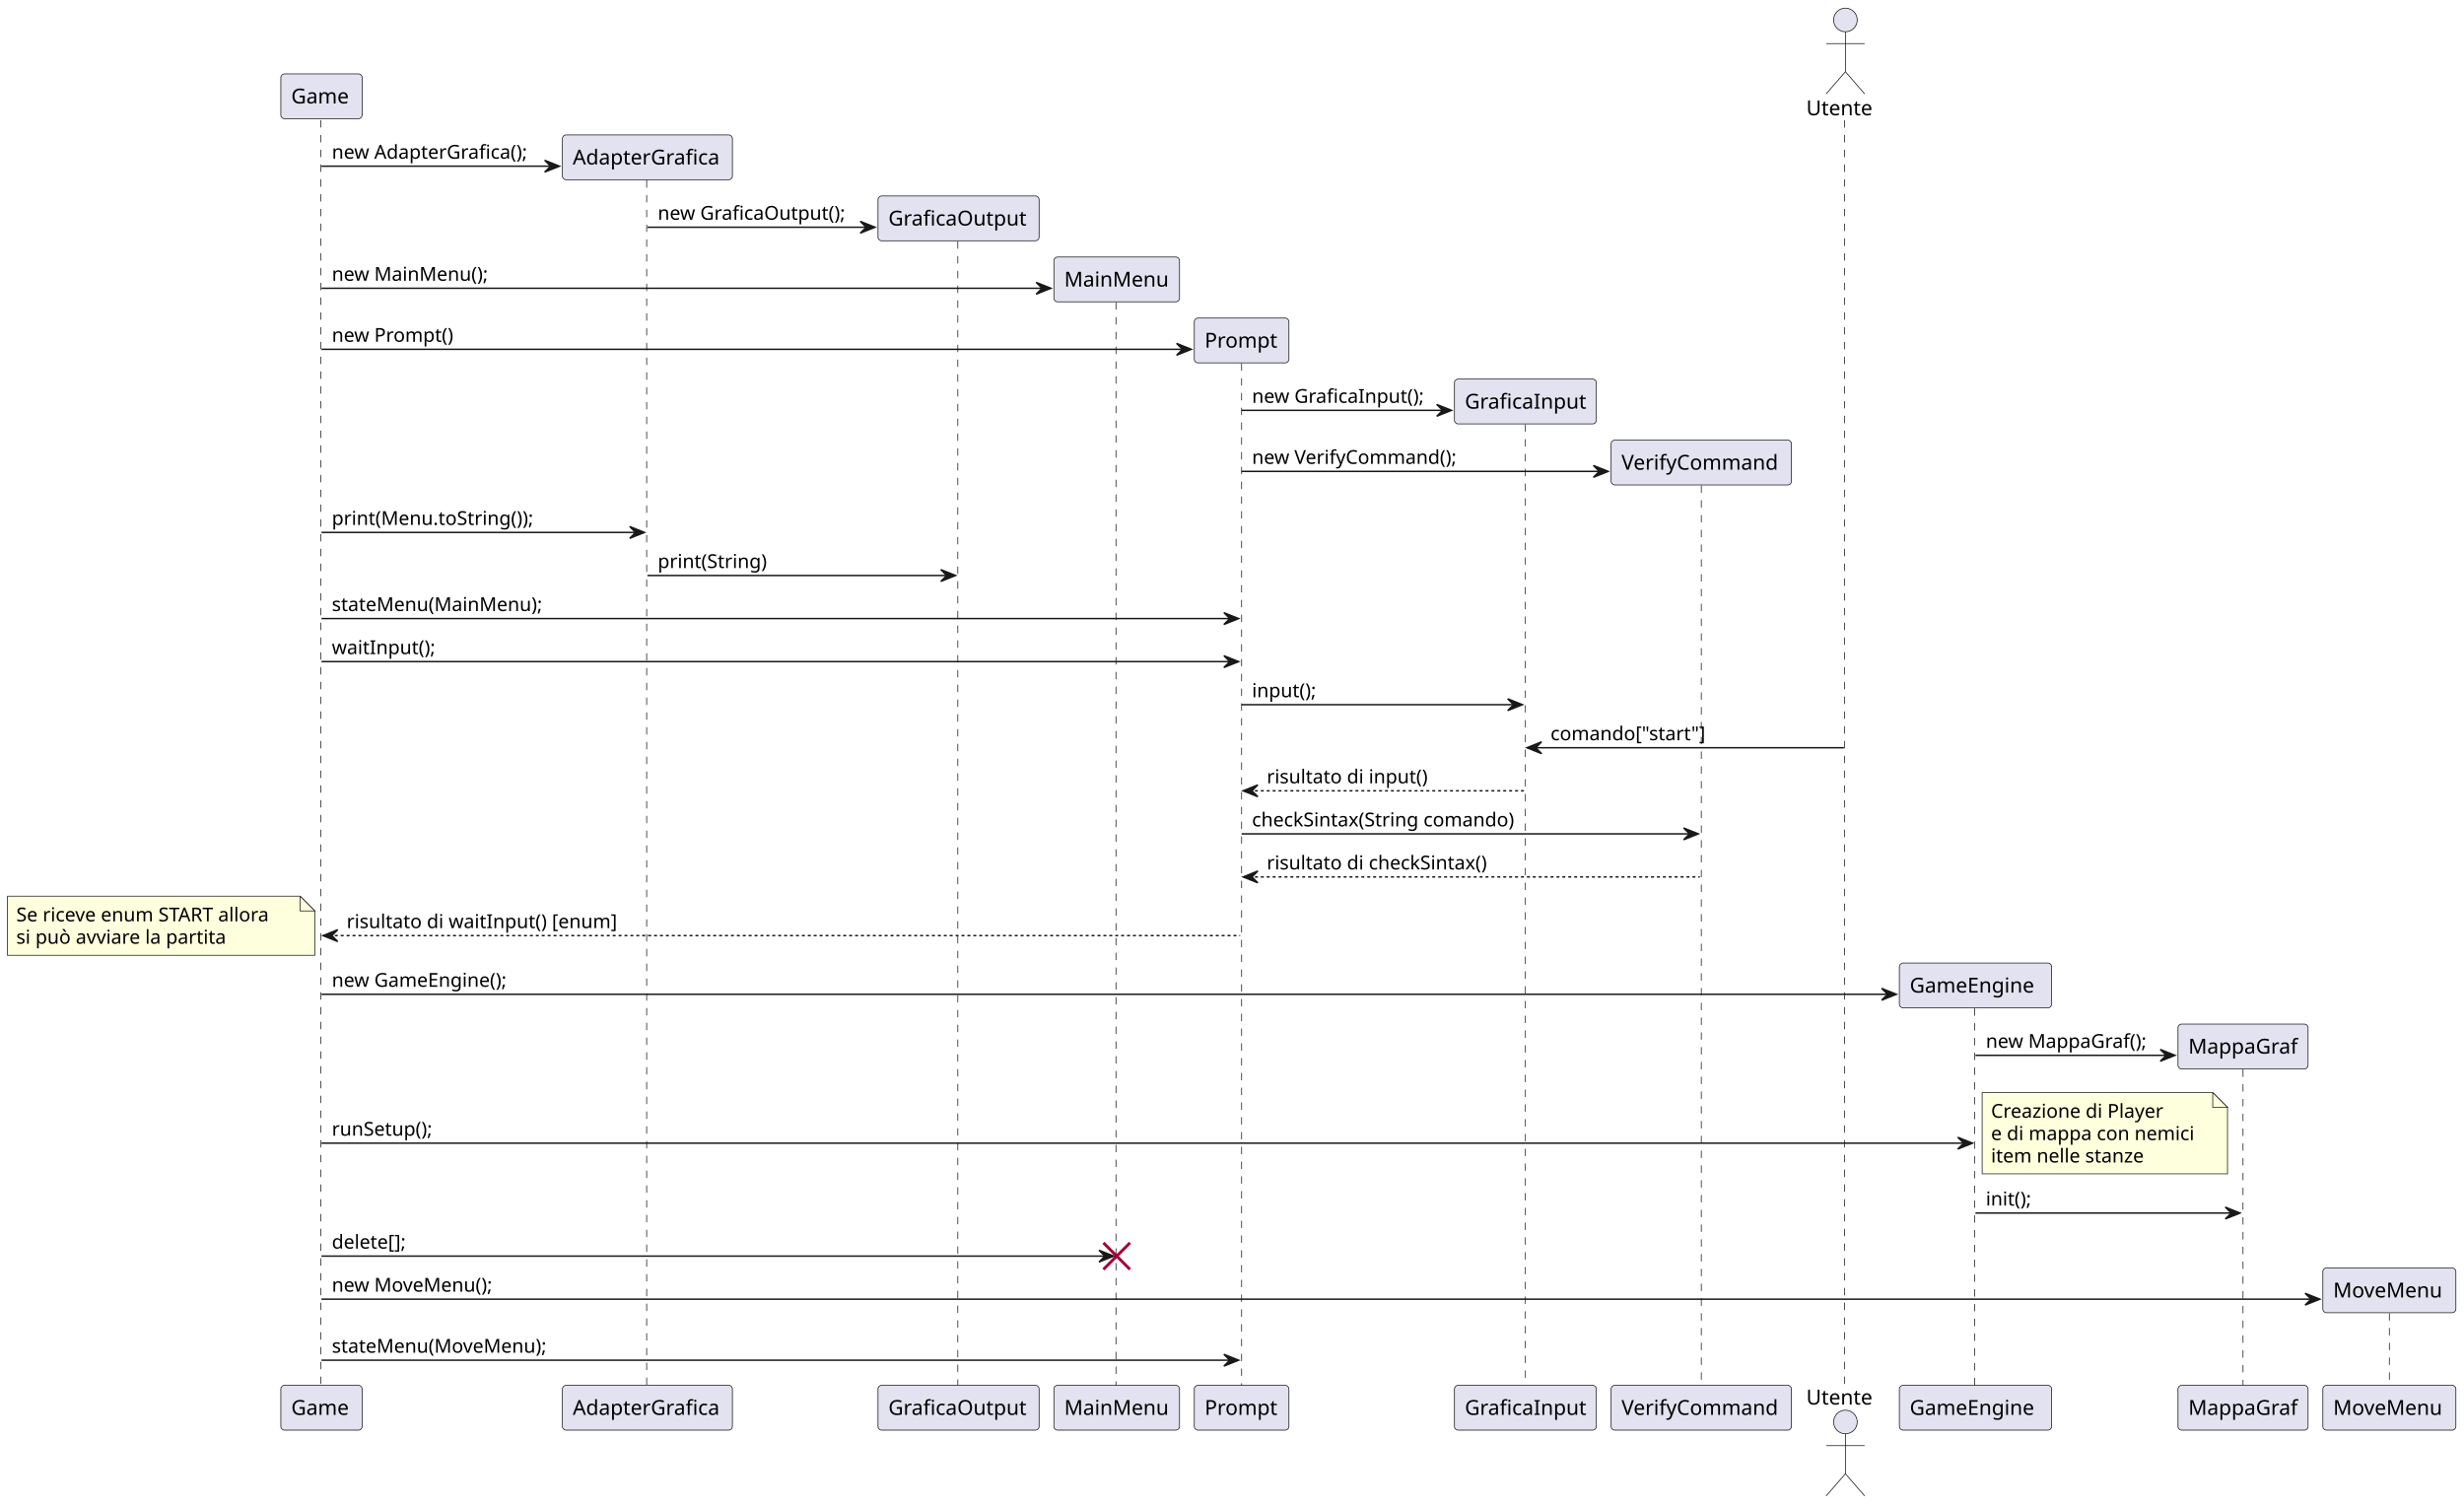
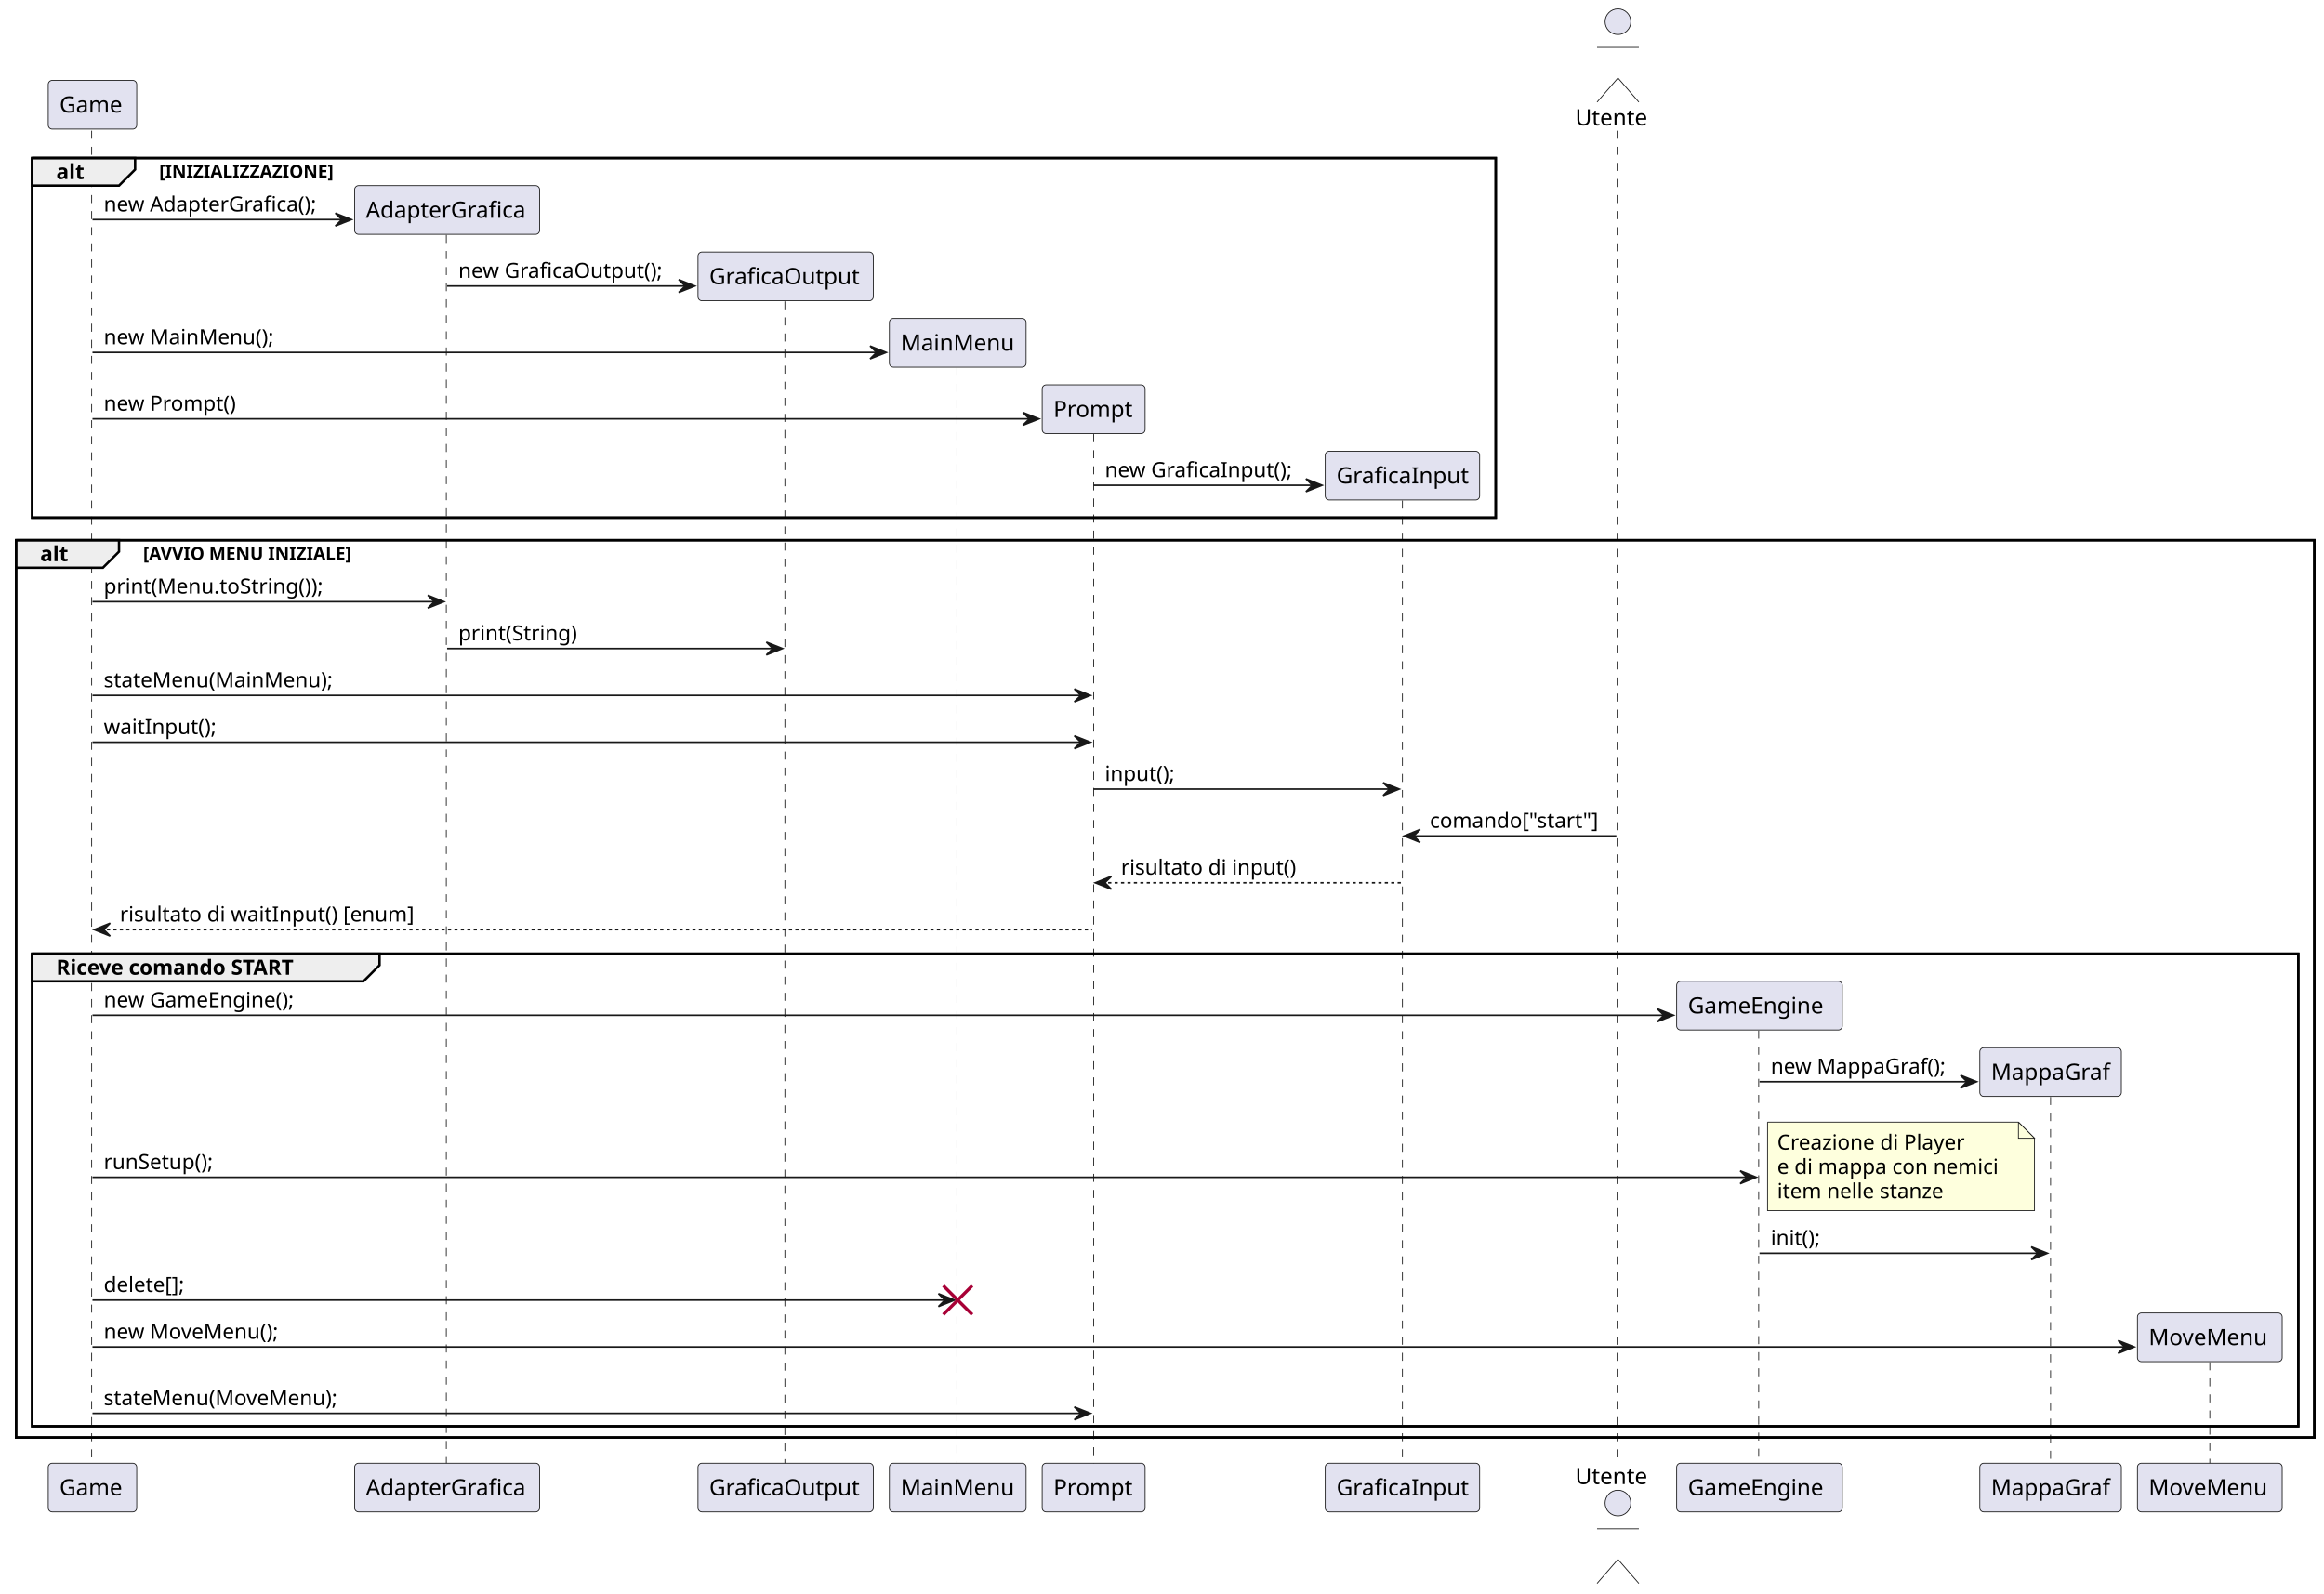
- <svg xmlns="http://www.w3.org/2000/svg" contentStyleType="text/css" height="1019px" preserveAspectRatio="none" style="width:1667px;height:1019px;background:#FFFFFF;" version="1.1" viewBox="0 0 1667 1019" width="1667px" zoomAndPan="magnify">
+ <svg xmlns="http://www.w3.org/2000/svg" contentStyleType="text/css" height="991px" preserveAspectRatio="none" style="width:1445px;height:991px;background:#FFFFFF;" version="1.1" viewBox="0 0 1445 991" width="1445px" zoomAndPan="magnify">
  <defs />
  <g>
-     <line style="stroke:#181818;stroke-width:0.5;stroke-dasharray:5.0,5.0;" x1="217" x2="217" y1="81.297" y2="938.227" />
-     <line style="stroke:#181818;stroke-width:0.5;stroke-dasharray:5.0,5.0;" x1="437.5" x2="437.5" y1="121.945" y2="938.227" />
-     <line style="stroke:#181818;stroke-width:0.5;stroke-dasharray:5.0,5.0;" x1="648" x2="648" y1="163.242" y2="938.227" />
-     <line style="stroke:#181818;stroke-width:0.5;stroke-dasharray:5.0,5.0;" x1="755" x2="755" y1="204.539" y2="938.227" />
-     <line style="stroke:#181818;stroke-width:0.5;stroke-dasharray:5.0,5.0;" x1="840" x2="840" y1="245.836" y2="938.227" />
-     <line style="stroke:#181818;stroke-width:0.5;stroke-dasharray:5.0,5.0;" x1="1032" x2="1032" y1="287.133" y2="938.227" />
-     <line style="stroke:#181818;stroke-width:0.5;stroke-dasharray:5.0,5.0;" x1="1151" x2="1151" y1="328.43" y2="938.227" />
-     <line style="stroke:#181818;stroke-width:0.5;stroke-dasharray:5.0,5.0;" x1="1248" x2="1248" y1="81.297" y2="938.227" />
-     <line style="stroke:#181818;stroke-width:0.5;stroke-dasharray:5.0,5.0;" x1="1336" x2="1336" y1="682.188" y2="938.227" />
-     <line style="stroke:#181818;stroke-width:0.5;stroke-dasharray:5.0,5.0;" x1="1517.5" x2="1517.5" y1="723.484" y2="938.227" />
-     <line style="stroke:#181818;stroke-width:0.5;stroke-dasharray:5.0,5.0;" x1="1616.5" x2="1616.5" y1="888.445" y2="938.227" />
-     <rect fill="#E2E2F0" height="30.297" rx="2.5" ry="2.5" style="stroke:#181818;stroke-width:0.5;" width="55" x="190" y="50" />
-     <text fill="#000000" font-family="sans-serif" font-size="14" lengthAdjust="spacing" textLength="41" x="197" y="69.995">Game</text>
-     <rect fill="#E2E2F0" height="30.297" rx="2.5" ry="2.5" style="stroke:#181818;stroke-width:0.5;" width="55" x="190" y="937.227" />
-     <text fill="#000000" font-family="sans-serif" font-size="14" lengthAdjust="spacing" textLength="41" x="197" y="957.222">Game</text>
-     <rect fill="#E2E2F0" height="30.297" rx="2.5" ry="2.5" style="stroke:#181818;stroke-width:0.5;" width="115" x="380.5" y="937.227" />
-     <text fill="#000000" font-family="sans-serif" font-size="14" lengthAdjust="spacing" textLength="101" x="387.5" y="957.222">AdapterGrafica</text>
-     <rect fill="#E2E2F0" height="30.297" rx="2.5" ry="2.5" style="stroke:#181818;stroke-width:0.5;" width="109" x="594" y="937.227" />
-     <text fill="#000000" font-family="sans-serif" font-size="14" lengthAdjust="spacing" textLength="95" x="601" y="957.222">GraficaOutput</text>
-     <rect fill="#E2E2F0" height="30.297" rx="2.5" ry="2.5" style="stroke:#181818;stroke-width:0.5;" width="85" x="713" y="937.227" />
-     <text fill="#000000" font-family="sans-serif" font-size="14" lengthAdjust="spacing" textLength="71" x="720" y="957.222">MainMenu</text>
-     <rect fill="#E2E2F0" height="30.297" rx="2.5" ry="2.5" style="stroke:#181818;stroke-width:0.5;" width="64" x="808" y="937.227" />
-     <text fill="#000000" font-family="sans-serif" font-size="14" lengthAdjust="spacing" textLength="50" x="815" y="957.222">Prompt</text>
-     <rect fill="#E2E2F0" height="30.297" rx="2.5" ry="2.5" style="stroke:#181818;stroke-width:0.5;" width="96" x="984" y="937.227" />
-     <text fill="#000000" font-family="sans-serif" font-size="14" lengthAdjust="spacing" textLength="82" x="991" y="957.222">GraficaInput</text>
-     <rect fill="#E2E2F0" height="30.297" rx="2.5" ry="2.5" style="stroke:#181818;stroke-width:0.5;" width="122" x="1090" y="937.227" />
-     <text fill="#000000" font-family="sans-serif" font-size="14" lengthAdjust="spacing" textLength="108" x="1097" y="957.222">VerifyCommand</text>
-     <text fill="#000000" font-family="sans-serif" font-size="14" lengthAdjust="spacing" textLength="47" x="1222" y="77.995">Utente</text>
-     <ellipse cx="1248.5" cy="13.5" fill="#E2E2F0" rx="8" ry="8" style="stroke:#181818;stroke-width:0.5;" />
-     <path d="M1248.5,21.5 L1248.5,48.5 M1235.5,29.5 L1261.5,29.5 M1248.5,48.5 L1235.5,63.5 M1248.5,48.5 L1261.5,63.5 " fill="none" style="stroke:#181818;stroke-width:0.5;" />
-     <text fill="#000000" font-family="sans-serif" font-size="14" lengthAdjust="spacing" textLength="47" x="1222" y="950.222">Utente</text>
-     <ellipse cx="1248.5" cy="962.023" fill="#E2E2F0" rx="8" ry="8" style="stroke:#181818;stroke-width:0.5;" />
-     <path d="M1248.5,970.023 L1248.5,997.023 M1235.5,978.023 L1261.5,978.023 M1248.5,997.023 L1235.5,1012.023 M1248.5,997.023 L1261.5,1012.023 " fill="none" style="stroke:#181818;stroke-width:0.5;" />
-     <rect fill="#E2E2F0" height="30.297" rx="2.5" ry="2.5" style="stroke:#181818;stroke-width:0.5;" width="103" x="1285" y="937.227" />
-     <text fill="#000000" font-family="sans-serif" font-size="14" lengthAdjust="spacing" textLength="89" x="1292" y="957.222">GameEngine</text>
-     <rect fill="#E2E2F0" height="30.297" rx="2.5" ry="2.5" style="stroke:#181818;stroke-width:0.5;" width="88" x="1473.5" y="937.227" />
-     <text fill="#000000" font-family="sans-serif" font-size="14" lengthAdjust="spacing" textLength="74" x="1480.5" y="957.222">MappaGraf</text>
-     <rect fill="#E2E2F0" height="30.297" rx="2.5" ry="2.5" style="stroke:#181818;stroke-width:0.5;" width="90" x="1571.5" y="937.227" />
-     <text fill="#000000" font-family="sans-serif" font-size="14" lengthAdjust="spacing" textLength="76" x="1578.5" y="957.222">MoveMenu</text>
-     <polygon fill="#181818" points="368.5,108.43,378.5,112.43,368.5,116.43,372.5,112.43" style="stroke:#181818;stroke-width:1.0;" />
-     <line style="stroke:#181818;stroke-width:1.0;" x1="217.5" x2="374.5" y1="112.43" y2="112.43" />
-     <text fill="#000000" font-family="sans-serif" font-size="13" lengthAdjust="spacing" textLength="139" x="224.5" y="107.364">new AdapterGrafica();</text>
-     <rect fill="#E2E2F0" height="30.297" rx="2.5" ry="2.5" style="stroke:#181818;stroke-width:0.5;" width="115" x="380.5" y="91.297" />
-     <text fill="#000000" font-family="sans-serif" font-size="14" lengthAdjust="spacing" textLength="101" x="387.5" y="111.292">AdapterGrafica</text>
-     <polygon fill="#181818" points="582,149.727,592,153.727,582,157.727,586,153.727" style="stroke:#181818;stroke-width:1.0;" />
-     <line style="stroke:#181818;stroke-width:1.0;" x1="438" x2="588" y1="153.727" y2="153.727" />
-     <text fill="#000000" font-family="sans-serif" font-size="13" lengthAdjust="spacing" textLength="132" x="445" y="148.661">new GraficaOutput();</text>
-     <rect fill="#E2E2F0" height="30.297" rx="2.5" ry="2.5" style="stroke:#181818;stroke-width:0.5;" width="109" x="594" y="132.594" />
-     <text fill="#000000" font-family="sans-serif" font-size="14" lengthAdjust="spacing" textLength="95" x="601" y="152.589">GraficaOutput</text>
-     <polygon fill="#181818" points="701,191.023,711,195.023,701,199.023,705,195.023" style="stroke:#181818;stroke-width:1.0;" />
-     <line style="stroke:#181818;stroke-width:1.0;" x1="217.5" x2="707" y1="195.023" y2="195.023" />
-     <text fill="#000000" font-family="sans-serif" font-size="13" lengthAdjust="spacing" textLength="108" x="224.5" y="189.958">new MainMenu();</text>
-     <rect fill="#E2E2F0" height="30.297" rx="2.5" ry="2.5" style="stroke:#181818;stroke-width:0.5;" width="85" x="713" y="173.891" />
-     <text fill="#000000" font-family="sans-serif" font-size="14" lengthAdjust="spacing" textLength="71" x="720" y="193.886">MainMenu</text>
-     <polygon fill="#181818" points="796,232.32,806,236.32,796,240.32,800,236.32" style="stroke:#181818;stroke-width:1.0;" />
-     <line style="stroke:#181818;stroke-width:1.0;" x1="217.5" x2="802" y1="236.32" y2="236.32" />
-     <text fill="#000000" font-family="sans-serif" font-size="13" lengthAdjust="spacing" textLength="86" x="224.5" y="231.254">new Prompt()</text>
-     <rect fill="#E2E2F0" height="30.297" rx="2.5" ry="2.5" style="stroke:#181818;stroke-width:0.5;" width="64" x="808" y="215.188" />
-     <text fill="#000000" font-family="sans-serif" font-size="14" lengthAdjust="spacing" textLength="50" x="815" y="235.183">Prompt</text>
-     <polygon fill="#181818" points="972,273.617,982,277.617,972,281.617,976,277.617" style="stroke:#181818;stroke-width:1.0;" />
-     <line style="stroke:#181818;stroke-width:1.0;" x1="840" x2="978" y1="277.617" y2="277.617" />
-     <text fill="#000000" font-family="sans-serif" font-size="13" lengthAdjust="spacing" textLength="120" x="847" y="272.551">new GraficaInput();</text>
-     <rect fill="#E2E2F0" height="30.297" rx="2.5" ry="2.5" style="stroke:#181818;stroke-width:0.5;" width="96" x="984" y="256.484" />
-     <text fill="#000000" font-family="sans-serif" font-size="14" lengthAdjust="spacing" textLength="82" x="991" y="276.479">GraficaInput</text>
-     <polygon fill="#181818" points="1078,314.914,1088,318.914,1078,322.914,1082,318.914" style="stroke:#181818;stroke-width:1.0;" />
-     <line style="stroke:#181818;stroke-width:1.0;" x1="840" x2="1084" y1="318.914" y2="318.914" />
-     <text fill="#000000" font-family="sans-serif" font-size="13" lengthAdjust="spacing" textLength="146" x="847" y="313.848">new VerifyCommand();</text>
-     <rect fill="#E2E2F0" height="30.297" rx="2.5" ry="2.5" style="stroke:#181818;stroke-width:0.5;" width="122" x="1090" y="297.781" />
-     <text fill="#000000" font-family="sans-serif" font-size="14" lengthAdjust="spacing" textLength="108" x="1097" y="317.776">VerifyCommand</text>
-     <polygon fill="#181818" points="426,356.211,436,360.211,426,364.211,430,360.211" style="stroke:#181818;stroke-width:1.0;" />
-     <line style="stroke:#181818;stroke-width:1.0;" x1="217.5" x2="432" y1="360.211" y2="360.211" />
-     <text fill="#000000" font-family="sans-serif" font-size="13" lengthAdjust="spacing" textLength="143" x="224.5" y="355.145">print(Menu.toString());</text>
-     <polygon fill="#181818" points="636.5,385.344,646.5,389.344,636.5,393.344,640.5,389.344" style="stroke:#181818;stroke-width:1.0;" />
-     <line style="stroke:#181818;stroke-width:1.0;" x1="438" x2="642.5" y1="389.344" y2="389.344" />
-     <text fill="#000000" font-family="sans-serif" font-size="13" lengthAdjust="spacing" textLength="77" x="445" y="384.278">print(String)</text>
-     <polygon fill="#181818" points="828,414.477,838,418.477,828,422.477,832,418.477" style="stroke:#181818;stroke-width:1.0;" />
-     <line style="stroke:#181818;stroke-width:1.0;" x1="217.5" x2="834" y1="418.477" y2="418.477" />
-     <text fill="#000000" font-family="sans-serif" font-size="13" lengthAdjust="spacing" textLength="147" x="224.5" y="413.411">stateMenu(MainMenu);</text>
-     <polygon fill="#181818" points="828,443.609,838,447.609,828,451.609,832,447.609" style="stroke:#181818;stroke-width:1.0;" />
-     <line style="stroke:#181818;stroke-width:1.0;" x1="217.5" x2="834" y1="447.609" y2="447.609" />
-     <text fill="#000000" font-family="sans-serif" font-size="13" lengthAdjust="spacing" textLength="71" x="224.5" y="442.543">waitInput();</text>
-     <polygon fill="#181818" points="1020,472.742,1030,476.742,1020,480.742,1024,476.742" style="stroke:#181818;stroke-width:1.0;" />
-     <line style="stroke:#181818;stroke-width:1.0;" x1="840" x2="1026" y1="476.742" y2="476.742" />
-     <text fill="#000000" font-family="sans-serif" font-size="13" lengthAdjust="spacing" textLength="46" x="847" y="471.676">input();</text>
-     <polygon fill="#181818" points="1043,501.875,1033,505.875,1043,509.875,1039,505.875" style="stroke:#181818;stroke-width:1.0;" />
-     <line style="stroke:#181818;stroke-width:1.0;" x1="1037" x2="1247.5" y1="505.875" y2="505.875" />
-     <text fill="#000000" font-family="sans-serif" font-size="13" lengthAdjust="spacing" textLength="110" x="1049" y="500.809">comando["start"]</text>
-     <polygon fill="#181818" points="851,531.008,841,535.008,851,539.008,847,535.008" style="stroke:#181818;stroke-width:1.0;" />
-     <line style="stroke:#181818;stroke-width:1.0;stroke-dasharray:2.0,2.0;" x1="845" x2="1031" y1="535.008" y2="535.008" />
-     <text fill="#000000" font-family="sans-serif" font-size="13" lengthAdjust="spacing" textLength="113" x="857" y="529.942">risultato di input()</text>
-     <polygon fill="#181818" points="1139,560.141,1149,564.141,1139,568.141,1143,564.141" style="stroke:#181818;stroke-width:1.0;" />
-     <line style="stroke:#181818;stroke-width:1.0;" x1="840" x2="1145" y1="564.141" y2="564.141" />
-     <text fill="#000000" font-family="sans-serif" font-size="13" lengthAdjust="spacing" textLength="189" x="847" y="559.075">checkSintax(String comando)</text>
-     <polygon fill="#181818" points="851,589.273,841,593.273,851,597.273,847,593.273" style="stroke:#181818;stroke-width:1.0;" />
-     <line style="stroke:#181818;stroke-width:1.0;stroke-dasharray:2.0,2.0;" x1="845" x2="1150" y1="593.273" y2="593.273" />
-     <text fill="#000000" font-family="sans-serif" font-size="13" lengthAdjust="spacing" textLength="158" x="857" y="588.207">risultato di checkSintax()</text>
-     <polygon fill="#181818" points="228.5,628.973,218.5,632.973,228.5,636.973,224.5,632.973" style="stroke:#181818;stroke-width:1.0;" />
-     <line style="stroke:#181818;stroke-width:1.0;stroke-dasharray:2.0,2.0;" x1="222.5" x2="839" y1="632.973" y2="632.973" />
-     <text fill="#000000" font-family="sans-serif" font-size="13" lengthAdjust="spacing" textLength="189" x="234.5" y="627.907">risultato di waitInput() [enum]</text>
-     <path d="M5,606.273 L5,646.273 L213,646.273 L213,616.273 L203,606.273 L5,606.273 " fill="#FEFFDD" style="stroke:#181818;stroke-width:0.5;" />
-     <path d="M203,606.273 L203,616.273 L213,616.273 L203,606.273 " fill="#FEFFDD" style="stroke:#181818;stroke-width:0.5;" />
-     <text fill="#000000" font-family="sans-serif" font-size="13" lengthAdjust="spacing" textLength="183" x="11" y="623.34">Se riceve enum START allora</text>
-     <text fill="#000000" font-family="sans-serif" font-size="13" lengthAdjust="spacing" textLength="149" x="11" y="638.473">si può avviare la partita</text>
-     <polygon fill="#181818" points="1273,668.672,1283,672.672,1273,676.672,1277,672.672" style="stroke:#181818;stroke-width:1.0;" />
-     <line style="stroke:#181818;stroke-width:1.0;" x1="217.5" x2="1279" y1="672.672" y2="672.672" />
-     <text fill="#000000" font-family="sans-serif" font-size="13" lengthAdjust="spacing" textLength="125" x="224.5" y="667.606">new GameEngine();</text>
-     <rect fill="#E2E2F0" height="30.297" rx="2.5" ry="2.5" style="stroke:#181818;stroke-width:0.5;" width="103" x="1285" y="651.539" />
-     <text fill="#000000" font-family="sans-serif" font-size="14" lengthAdjust="spacing" textLength="89" x="1292" y="671.534">GameEngine</text>
-     <polygon fill="#181818" points="1461.5,709.969,1471.5,713.969,1461.5,717.969,1465.5,713.969" style="stroke:#181818;stroke-width:1.0;" />
-     <line style="stroke:#181818;stroke-width:1.0;" x1="1336.5" x2="1467.5" y1="713.969" y2="713.969" />
-     <text fill="#000000" font-family="sans-serif" font-size="13" lengthAdjust="spacing" textLength="113" x="1343.5" y="708.903">new MappaGraf();</text>
-     <rect fill="#E2E2F0" height="30.297" rx="2.5" ry="2.5" style="stroke:#181818;stroke-width:0.5;" width="88" x="1473.5" y="692.836" />
-     <text fill="#000000" font-family="sans-serif" font-size="14" lengthAdjust="spacing" textLength="74" x="1480.5" y="712.831">MappaGraf</text>
-     <polygon fill="#181818" points="1324.5,769.398,1334.5,773.398,1324.5,777.398,1328.5,773.398" style="stroke:#181818;stroke-width:1.0;" />
-     <line style="stroke:#181818;stroke-width:1.0;" x1="217.5" x2="1330.5" y1="773.398" y2="773.398" />
-     <text fill="#000000" font-family="sans-serif" font-size="13" lengthAdjust="spacing" textLength="73" x="224.5" y="768.332">runSetup();</text>
-     <path d="M1341,739.133 L1341,794.133 L1507,794.133 L1507,749.133 L1497,739.133 L1341,739.133 " fill="#FEFFDD" style="stroke:#181818;stroke-width:0.5;" />
-     <path d="M1497,739.133 L1497,749.133 L1507,749.133 L1497,739.133 " fill="#FEFFDD" style="stroke:#181818;stroke-width:0.5;" />
-     <text fill="#000000" font-family="sans-serif" font-size="13" lengthAdjust="spacing" textLength="122" x="1347" y="756.2">Creazione di Player</text>
-     <text fill="#000000" font-family="sans-serif" font-size="13" lengthAdjust="spacing" textLength="145" x="1347" y="771.332">e di mappa con nemici</text>
-     <text fill="#000000" font-family="sans-serif" font-size="13" lengthAdjust="spacing" textLength="110" x="1347" y="786.465">item nelle stanze</text>
-     <polygon fill="#181818" points="1505.5,816.664,1515.5,820.664,1505.5,824.664,1509.5,820.664" style="stroke:#181818;stroke-width:1.0;" />
-     <line style="stroke:#181818;stroke-width:1.0;" x1="1336.5" x2="1511.5" y1="820.664" y2="820.664" />
-     <text fill="#000000" font-family="sans-serif" font-size="13" lengthAdjust="spacing" textLength="33" x="1343.5" y="815.598">init();</text>
-     <polygon fill="#181818" points="743.5,845.797,753.5,849.797,743.5,853.797,747.5,849.797" style="stroke:#181818;stroke-width:1.0;" />
-     <line style="stroke:#181818;stroke-width:1.0;" x1="217.5" x2="749.5" y1="849.797" y2="849.797" />
-     <text fill="#000000" font-family="sans-serif" font-size="13" lengthAdjust="spacing" textLength="54" x="224.5" y="844.731">delete[];</text>
-     <line style="stroke:#A80036;stroke-width:2.0;" x1="746.5" x2="764.5" y1="840.797" y2="858.797" />
-     <line style="stroke:#A80036;stroke-width:2.0;" x1="746.5" x2="764.5" y1="858.797" y2="840.797" />
-     <polygon fill="#181818" points="1559.5,874.93,1569.5,878.93,1559.5,882.93,1563.5,878.93" style="stroke:#181818;stroke-width:1.0;" />
-     <line style="stroke:#181818;stroke-width:1.0;" x1="217.5" x2="1565.5" y1="878.93" y2="878.93" />
-     <text fill="#000000" font-family="sans-serif" font-size="13" lengthAdjust="spacing" textLength="112" x="224.5" y="873.864">new MoveMenu();</text>
-     <rect fill="#E2E2F0" height="30.297" rx="2.5" ry="2.5" style="stroke:#181818;stroke-width:0.5;" width="90" x="1571.5" y="857.797" />
-     <text fill="#000000" font-family="sans-serif" font-size="14" lengthAdjust="spacing" textLength="76" x="1578.5" y="877.792">MoveMenu</text>
-     <polygon fill="#181818" points="828,916.227,838,920.227,828,924.227,832,920.227" style="stroke:#181818;stroke-width:1.0;" />
-     <line style="stroke:#181818;stroke-width:1.0;" x1="217.5" x2="834" y1="920.227" y2="920.227" />
-     <text fill="#000000" font-family="sans-serif" font-size="13" lengthAdjust="spacing" textLength="151" x="224.5" y="915.161">stateMenu(MoveMenu);</text>
+     <rect fill="none" height="223.617" style="stroke:#000000;stroke-width:1.5;" width="910" x="20" y="98.297" />
+     <rect fill="none" height="558.016" style="stroke:#000000;stroke-width:1.5;" width="1429" x="10" y="335.914" />
+     <rect fill="none" height="293.82" style="stroke:#000000;stroke-width:1.5;" width="1409" x="20" y="593.109" />
+     <line style="stroke:#181818;stroke-width:0.5;stroke-dasharray:5.0,5.0;" x1="57" x2="57" y1="81.297" y2="910.93" />
+     <line style="stroke:#181818;stroke-width:0.5;stroke-dasharray:5.0,5.0;" x1="277.5" x2="277.5" y1="146.078" y2="910.93" />
+     <line style="stroke:#181818;stroke-width:0.5;stroke-dasharray:5.0,5.0;" x1="488" x2="488" y1="187.375" y2="910.93" />
+     <line style="stroke:#181818;stroke-width:0.5;stroke-dasharray:5.0,5.0;" x1="595" x2="595" y1="228.672" y2="910.93" />
+     <line style="stroke:#181818;stroke-width:0.5;stroke-dasharray:5.0,5.0;" x1="680" x2="680" y1="269.969" y2="910.93" />
+     <line style="stroke:#181818;stroke-width:0.5;stroke-dasharray:5.0,5.0;" x1="872" x2="872" y1="311.266" y2="910.93" />
+     <line style="stroke:#181818;stroke-width:0.5;stroke-dasharray:5.0,5.0;" x1="1005.5" x2="1005.5" y1="81.297" y2="910.93" />
+     <line style="stroke:#181818;stroke-width:0.5;stroke-dasharray:5.0,5.0;" x1="1093.5" x2="1093.5" y1="640.891" y2="910.93" />
+     <line style="stroke:#181818;stroke-width:0.5;stroke-dasharray:5.0,5.0;" x1="1275" x2="1275" y1="682.188" y2="910.93" />
+     <line style="stroke:#181818;stroke-width:0.5;stroke-dasharray:5.0,5.0;" x1="1374" x2="1374" y1="847.148" y2="910.93" />
+     <rect fill="#E2E2F0" height="30.297" rx="2.5" ry="2.5" style="stroke:#181818;stroke-width:0.5;" width="55" x="30" y="50" />
+     <text fill="#000000" font-family="sans-serif" font-size="14" lengthAdjust="spacing" textLength="41" x="37" y="69.995">Game</text>
+     <rect fill="#E2E2F0" height="30.297" rx="2.5" ry="2.5" style="stroke:#181818;stroke-width:0.5;" width="55" x="30" y="909.93" />
+     <text fill="#000000" font-family="sans-serif" font-size="14" lengthAdjust="spacing" textLength="41" x="37" y="929.925">Game</text>
+     <rect fill="#E2E2F0" height="30.297" rx="2.5" ry="2.5" style="stroke:#181818;stroke-width:0.5;" width="115" x="220.5" y="909.93" />
+     <text fill="#000000" font-family="sans-serif" font-size="14" lengthAdjust="spacing" textLength="101" x="227.5" y="929.925">AdapterGrafica</text>
+     <rect fill="#E2E2F0" height="30.297" rx="2.5" ry="2.5" style="stroke:#181818;stroke-width:0.5;" width="109" x="434" y="909.93" />
+     <text fill="#000000" font-family="sans-serif" font-size="14" lengthAdjust="spacing" textLength="95" x="441" y="929.925">GraficaOutput</text>
+     <rect fill="#E2E2F0" height="30.297" rx="2.5" ry="2.5" style="stroke:#181818;stroke-width:0.5;" width="85" x="553" y="909.93" />
+     <text fill="#000000" font-family="sans-serif" font-size="14" lengthAdjust="spacing" textLength="71" x="560" y="929.925">MainMenu</text>
+     <rect fill="#E2E2F0" height="30.297" rx="2.5" ry="2.5" style="stroke:#181818;stroke-width:0.5;" width="64" x="648" y="909.93" />
+     <text fill="#000000" font-family="sans-serif" font-size="14" lengthAdjust="spacing" textLength="50" x="655" y="929.925">Prompt</text>
+     <rect fill="#E2E2F0" height="30.297" rx="2.5" ry="2.5" style="stroke:#181818;stroke-width:0.5;" width="96" x="824" y="909.93" />
+     <text fill="#000000" font-family="sans-serif" font-size="14" lengthAdjust="spacing" textLength="82" x="831" y="929.925">GraficaInput</text>
+     <text fill="#000000" font-family="sans-serif" font-size="14" lengthAdjust="spacing" textLength="47" x="979.5" y="77.995">Utente</text>
+     <ellipse cx="1006" cy="13.5" fill="#E2E2F0" rx="8" ry="8" style="stroke:#181818;stroke-width:0.5;" />
+     <path d="M1006,21.5 L1006,48.5 M993,29.5 L1019,29.5 M1006,48.5 L993,63.5 M1006,48.5 L1019,63.5 " fill="none" style="stroke:#181818;stroke-width:0.5;" />
+     <text fill="#000000" font-family="sans-serif" font-size="14" lengthAdjust="spacing" textLength="47" x="979.5" y="922.925">Utente</text>
+     <ellipse cx="1006" cy="934.727" fill="#E2E2F0" rx="8" ry="8" style="stroke:#181818;stroke-width:0.5;" />
+     <path d="M1006,942.727 L1006,969.727 M993,950.727 L1019,950.727 M1006,969.727 L993,984.727 M1006,969.727 L1019,984.727 " fill="none" style="stroke:#181818;stroke-width:0.5;" />
+     <rect fill="#E2E2F0" height="30.297" rx="2.5" ry="2.5" style="stroke:#181818;stroke-width:0.5;" width="103" x="1042.5" y="909.93" />
+     <text fill="#000000" font-family="sans-serif" font-size="14" lengthAdjust="spacing" textLength="89" x="1049.5" y="929.925">GameEngine</text>
+     <rect fill="#E2E2F0" height="30.297" rx="2.5" ry="2.5" style="stroke:#181818;stroke-width:0.5;" width="88" x="1231" y="909.93" />
+     <text fill="#000000" font-family="sans-serif" font-size="14" lengthAdjust="spacing" textLength="74" x="1238" y="929.925">MappaGraf</text>
+     <rect fill="#E2E2F0" height="30.297" rx="2.5" ry="2.5" style="stroke:#181818;stroke-width:0.5;" width="90" x="1329" y="909.93" />
+     <text fill="#000000" font-family="sans-serif" font-size="14" lengthAdjust="spacing" textLength="76" x="1336" y="929.925">MoveMenu</text>
+     <path d="M20,98.297 L84,98.297 L84,105.43 L74,115.43 L20,115.43 L20,98.297 " fill="#EEEEEE" style="stroke:#000000;stroke-width:1.5;" />
+     <rect fill="none" height="223.617" style="stroke:#000000;stroke-width:1.5;" width="910" x="20" y="98.297" />
+     <text fill="#000000" font-family="sans-serif" font-size="13" font-weight="bold" lengthAdjust="spacing" textLength="19" x="35" y="111.364">alt</text>
+     <text fill="#000000" font-family="sans-serif" font-size="11" font-weight="bold" lengthAdjust="spacing" textLength="121" x="99" y="110.507">[INIZIALIZZAZIONE]</text>
+     <polygon fill="#181818" points="208.5,132.562,218.5,136.562,208.5,140.562,212.5,136.562" style="stroke:#181818;stroke-width:1.0;" />
+     <line style="stroke:#181818;stroke-width:1.0;" x1="57.5" x2="214.5" y1="136.562" y2="136.562" />
+     <text fill="#000000" font-family="sans-serif" font-size="13" lengthAdjust="spacing" textLength="139" x="64.5" y="131.497">new AdapterGrafica();</text>
+     <rect fill="#E2E2F0" height="30.297" rx="2.5" ry="2.5" style="stroke:#181818;stroke-width:0.5;" width="115" x="220.5" y="115.43" />
+     <text fill="#000000" font-family="sans-serif" font-size="14" lengthAdjust="spacing" textLength="101" x="227.5" y="135.425">AdapterGrafica</text>
+     <polygon fill="#181818" points="422,173.859,432,177.859,422,181.859,426,177.859" style="stroke:#181818;stroke-width:1.0;" />
+     <line style="stroke:#181818;stroke-width:1.0;" x1="278" x2="428" y1="177.859" y2="177.859" />
+     <text fill="#000000" font-family="sans-serif" font-size="13" lengthAdjust="spacing" textLength="132" x="285" y="172.793">new GraficaOutput();</text>
+     <rect fill="#E2E2F0" height="30.297" rx="2.5" ry="2.5" style="stroke:#181818;stroke-width:0.5;" width="109" x="434" y="156.727" />
+     <text fill="#000000" font-family="sans-serif" font-size="14" lengthAdjust="spacing" textLength="95" x="441" y="176.722">GraficaOutput</text>
+     <polygon fill="#181818" points="541,215.156,551,219.156,541,223.156,545,219.156" style="stroke:#181818;stroke-width:1.0;" />
+     <line style="stroke:#181818;stroke-width:1.0;" x1="57.5" x2="547" y1="219.156" y2="219.156" />
+     <text fill="#000000" font-family="sans-serif" font-size="13" lengthAdjust="spacing" textLength="108" x="64.5" y="214.09">new MainMenu();</text>
+     <rect fill="#E2E2F0" height="30.297" rx="2.5" ry="2.5" style="stroke:#181818;stroke-width:0.5;" width="85" x="553" y="198.023" />
+     <text fill="#000000" font-family="sans-serif" font-size="14" lengthAdjust="spacing" textLength="71" x="560" y="218.019">MainMenu</text>
+     <polygon fill="#181818" points="636,256.453,646,260.453,636,264.453,640,260.453" style="stroke:#181818;stroke-width:1.0;" />
+     <line style="stroke:#181818;stroke-width:1.0;" x1="57.5" x2="642" y1="260.453" y2="260.453" />
+     <text fill="#000000" font-family="sans-serif" font-size="13" lengthAdjust="spacing" textLength="86" x="64.5" y="255.387">new Prompt()</text>
+     <rect fill="#E2E2F0" height="30.297" rx="2.5" ry="2.5" style="stroke:#181818;stroke-width:0.5;" width="64" x="648" y="239.32" />
+     <text fill="#000000" font-family="sans-serif" font-size="14" lengthAdjust="spacing" textLength="50" x="655" y="259.315">Prompt</text>
+     <polygon fill="#181818" points="812,297.75,822,301.75,812,305.75,816,301.75" style="stroke:#181818;stroke-width:1.0;" />
+     <line style="stroke:#181818;stroke-width:1.0;" x1="680" x2="818" y1="301.75" y2="301.75" />
+     <text fill="#000000" font-family="sans-serif" font-size="13" lengthAdjust="spacing" textLength="120" x="687" y="296.684">new GraficaInput();</text>
+     <rect fill="#E2E2F0" height="30.297" rx="2.5" ry="2.5" style="stroke:#181818;stroke-width:0.5;" width="96" x="824" y="280.617" />
+     <text fill="#000000" font-family="sans-serif" font-size="14" lengthAdjust="spacing" textLength="82" x="831" y="300.612">GraficaInput</text>
+     <path d="M10,335.914 L74,335.914 L74,343.047 L64,353.047 L10,353.047 L10,335.914 " fill="#EEEEEE" style="stroke:#000000;stroke-width:1.5;" />
+     <rect fill="none" height="558.016" style="stroke:#000000;stroke-width:1.5;" width="1429" x="10" y="335.914" />
+     <text fill="#000000" font-family="sans-serif" font-size="13" font-weight="bold" lengthAdjust="spacing" textLength="19" x="25" y="348.981">alt</text>
+     <text fill="#000000" font-family="sans-serif" font-size="11" font-weight="bold" lengthAdjust="spacing" textLength="145" x="89" y="348.125">[AVVIO MENU INIZIALE]</text>
+     <polygon fill="#181818" points="266,370.18,276,374.18,266,378.18,270,374.18" style="stroke:#181818;stroke-width:1.0;" />
+     <line style="stroke:#181818;stroke-width:1.0;" x1="57.5" x2="272" y1="374.18" y2="374.18" />
+     <text fill="#000000" font-family="sans-serif" font-size="13" lengthAdjust="spacing" textLength="143" x="64.5" y="369.114">print(Menu.toString());</text>
+     <polygon fill="#181818" points="476.5,399.312,486.5,403.312,476.5,407.312,480.5,403.312" style="stroke:#181818;stroke-width:1.0;" />
+     <line style="stroke:#181818;stroke-width:1.0;" x1="278" x2="482.5" y1="403.312" y2="403.312" />
+     <text fill="#000000" font-family="sans-serif" font-size="13" lengthAdjust="spacing" textLength="77" x="285" y="398.247">print(String)</text>
+     <polygon fill="#181818" points="668,428.445,678,432.445,668,436.445,672,432.445" style="stroke:#181818;stroke-width:1.0;" />
+     <line style="stroke:#181818;stroke-width:1.0;" x1="57.5" x2="674" y1="432.445" y2="432.445" />
+     <text fill="#000000" font-family="sans-serif" font-size="13" lengthAdjust="spacing" textLength="147" x="64.5" y="427.379">stateMenu(MainMenu);</text>
+     <polygon fill="#181818" points="668,457.578,678,461.578,668,465.578,672,461.578" style="stroke:#181818;stroke-width:1.0;" />
+     <line style="stroke:#181818;stroke-width:1.0;" x1="57.5" x2="674" y1="461.578" y2="461.578" />
+     <text fill="#000000" font-family="sans-serif" font-size="13" lengthAdjust="spacing" textLength="71" x="64.5" y="456.512">waitInput();</text>
+     <polygon fill="#181818" points="860,486.711,870,490.711,860,494.711,864,490.711" style="stroke:#181818;stroke-width:1.0;" />
+     <line style="stroke:#181818;stroke-width:1.0;" x1="680" x2="866" y1="490.711" y2="490.711" />
+     <text fill="#000000" font-family="sans-serif" font-size="13" lengthAdjust="spacing" textLength="46" x="687" y="485.645">input();</text>
+     <polygon fill="#181818" points="883,515.844,873,519.844,883,523.844,879,519.844" style="stroke:#181818;stroke-width:1.0;" />
+     <line style="stroke:#181818;stroke-width:1.0;" x1="877" x2="1005" y1="519.844" y2="519.844" />
+     <text fill="#000000" font-family="sans-serif" font-size="13" lengthAdjust="spacing" textLength="110" x="889" y="514.778">comando["start"]</text>
+     <polygon fill="#181818" points="691,544.977,681,548.977,691,552.977,687,548.977" style="stroke:#181818;stroke-width:1.0;" />
+     <line style="stroke:#181818;stroke-width:1.0;stroke-dasharray:2.0,2.0;" x1="685" x2="871" y1="548.977" y2="548.977" />
+     <text fill="#000000" font-family="sans-serif" font-size="13" lengthAdjust="spacing" textLength="113" x="697" y="543.911">risultato di input()</text>
+     <polygon fill="#181818" points="68.5,574.109,58.5,578.109,68.5,582.109,64.5,578.109" style="stroke:#181818;stroke-width:1.0;" />
+     <line style="stroke:#181818;stroke-width:1.0;stroke-dasharray:2.0,2.0;" x1="62.5" x2="679" y1="578.109" y2="578.109" />
+     <text fill="#000000" font-family="sans-serif" font-size="13" lengthAdjust="spacing" textLength="189" x="74.5" y="573.043">risultato di waitInput() [enum]</text>
+     <path d="M20,593.109 L236,593.109 L236,600.242 L226,610.242 L20,610.242 L20,593.109 " fill="#EEEEEE" style="stroke:#000000;stroke-width:1.5;" />
+     <rect fill="none" height="293.82" style="stroke:#000000;stroke-width:1.5;" width="1409" x="20" y="593.109" />
+     <text fill="#000000" font-family="sans-serif" font-size="13" font-weight="bold" lengthAdjust="spacing" textLength="171" x="35" y="606.176">Riceve comando START</text>
+     <polygon fill="#181818" points="1030.5,627.375,1040.5,631.375,1030.5,635.375,1034.5,631.375" style="stroke:#181818;stroke-width:1.0;" />
+     <line style="stroke:#181818;stroke-width:1.0;" x1="57.5" x2="1036.5" y1="631.375" y2="631.375" />
+     <text fill="#000000" font-family="sans-serif" font-size="13" lengthAdjust="spacing" textLength="125" x="64.5" y="626.309">new GameEngine();</text>
+     <rect fill="#E2E2F0" height="30.297" rx="2.5" ry="2.5" style="stroke:#181818;stroke-width:0.5;" width="103" x="1042.5" y="610.242" />
+     <text fill="#000000" font-family="sans-serif" font-size="14" lengthAdjust="spacing" textLength="89" x="1049.5" y="630.237">GameEngine</text>
+     <polygon fill="#181818" points="1219,668.672,1229,672.672,1219,676.672,1223,672.672" style="stroke:#181818;stroke-width:1.0;" />
+     <line style="stroke:#181818;stroke-width:1.0;" x1="1094" x2="1225" y1="672.672" y2="672.672" />
+     <text fill="#000000" font-family="sans-serif" font-size="13" lengthAdjust="spacing" textLength="113" x="1101" y="667.606">new MappaGraf();</text>
+     <rect fill="#E2E2F0" height="30.297" rx="2.5" ry="2.5" style="stroke:#181818;stroke-width:0.5;" width="88" x="1231" y="651.539" />
+     <text fill="#000000" font-family="sans-serif" font-size="14" lengthAdjust="spacing" textLength="74" x="1238" y="671.534">MappaGraf</text>
+     <polygon fill="#181818" points="1082,728.102,1092,732.102,1082,736.102,1086,732.102" style="stroke:#181818;stroke-width:1.0;" />
+     <line style="stroke:#181818;stroke-width:1.0;" x1="57.5" x2="1088" y1="732.102" y2="732.102" />
+     <text fill="#000000" font-family="sans-serif" font-size="13" lengthAdjust="spacing" textLength="73" x="64.5" y="727.036">runSetup();</text>
+     <path d="M1099,697.836 L1099,752.836 L1265,752.836 L1265,707.836 L1255,697.836 L1099,697.836 " fill="#FEFFDD" style="stroke:#181818;stroke-width:0.5;" />
+     <path d="M1255,697.836 L1255,707.836 L1265,707.836 L1255,697.836 " fill="#FEFFDD" style="stroke:#181818;stroke-width:0.5;" />
+     <text fill="#000000" font-family="sans-serif" font-size="13" lengthAdjust="spacing" textLength="122" x="1105" y="714.903">Creazione di Player</text>
+     <text fill="#000000" font-family="sans-serif" font-size="13" lengthAdjust="spacing" textLength="145" x="1105" y="730.036">e di mappa con nemici</text>
+     <text fill="#000000" font-family="sans-serif" font-size="13" lengthAdjust="spacing" textLength="110" x="1105" y="745.168">item nelle stanze</text>
+     <polygon fill="#181818" points="1263,775.367,1273,779.367,1263,783.367,1267,779.367" style="stroke:#181818;stroke-width:1.0;" />
+     <line style="stroke:#181818;stroke-width:1.0;" x1="1094" x2="1269" y1="779.367" y2="779.367" />
+     <text fill="#000000" font-family="sans-serif" font-size="13" lengthAdjust="spacing" textLength="33" x="1101" y="774.301">init();</text>
+     <polygon fill="#181818" points="583.5,804.5,593.5,808.5,583.5,812.5,587.5,808.5" style="stroke:#181818;stroke-width:1.0;" />
+     <line style="stroke:#181818;stroke-width:1.0;" x1="57.5" x2="589.5" y1="808.5" y2="808.5" />
+     <text fill="#000000" font-family="sans-serif" font-size="13" lengthAdjust="spacing" textLength="54" x="64.5" y="803.434">delete[];</text>
+     <line style="stroke:#A80036;stroke-width:2.0;" x1="586.5" x2="604.5" y1="799.5" y2="817.5" />
+     <line style="stroke:#A80036;stroke-width:2.0;" x1="586.5" x2="604.5" y1="817.5" y2="799.5" />
+     <polygon fill="#181818" points="1317,833.633,1327,837.633,1317,841.633,1321,837.633" style="stroke:#181818;stroke-width:1.0;" />
+     <line style="stroke:#181818;stroke-width:1.0;" x1="57.5" x2="1323" y1="837.633" y2="837.633" />
+     <text fill="#000000" font-family="sans-serif" font-size="13" lengthAdjust="spacing" textLength="112" x="64.5" y="832.567">new MoveMenu();</text>
+     <rect fill="#E2E2F0" height="30.297" rx="2.5" ry="2.5" style="stroke:#181818;stroke-width:0.5;" width="90" x="1329" y="816.5" />
+     <text fill="#000000" font-family="sans-serif" font-size="14" lengthAdjust="spacing" textLength="76" x="1336" y="836.495">MoveMenu</text>
+     <polygon fill="#181818" points="668,874.93,678,878.93,668,882.93,672,878.93" style="stroke:#181818;stroke-width:1.0;" />
+     <line style="stroke:#181818;stroke-width:1.0;" x1="57.5" x2="674" y1="878.93" y2="878.93" />
+     <text fill="#000000" font-family="sans-serif" font-size="13" lengthAdjust="spacing" textLength="151" x="64.5" y="873.864">stateMenu(MoveMenu);</text>
  </g>
</svg>
